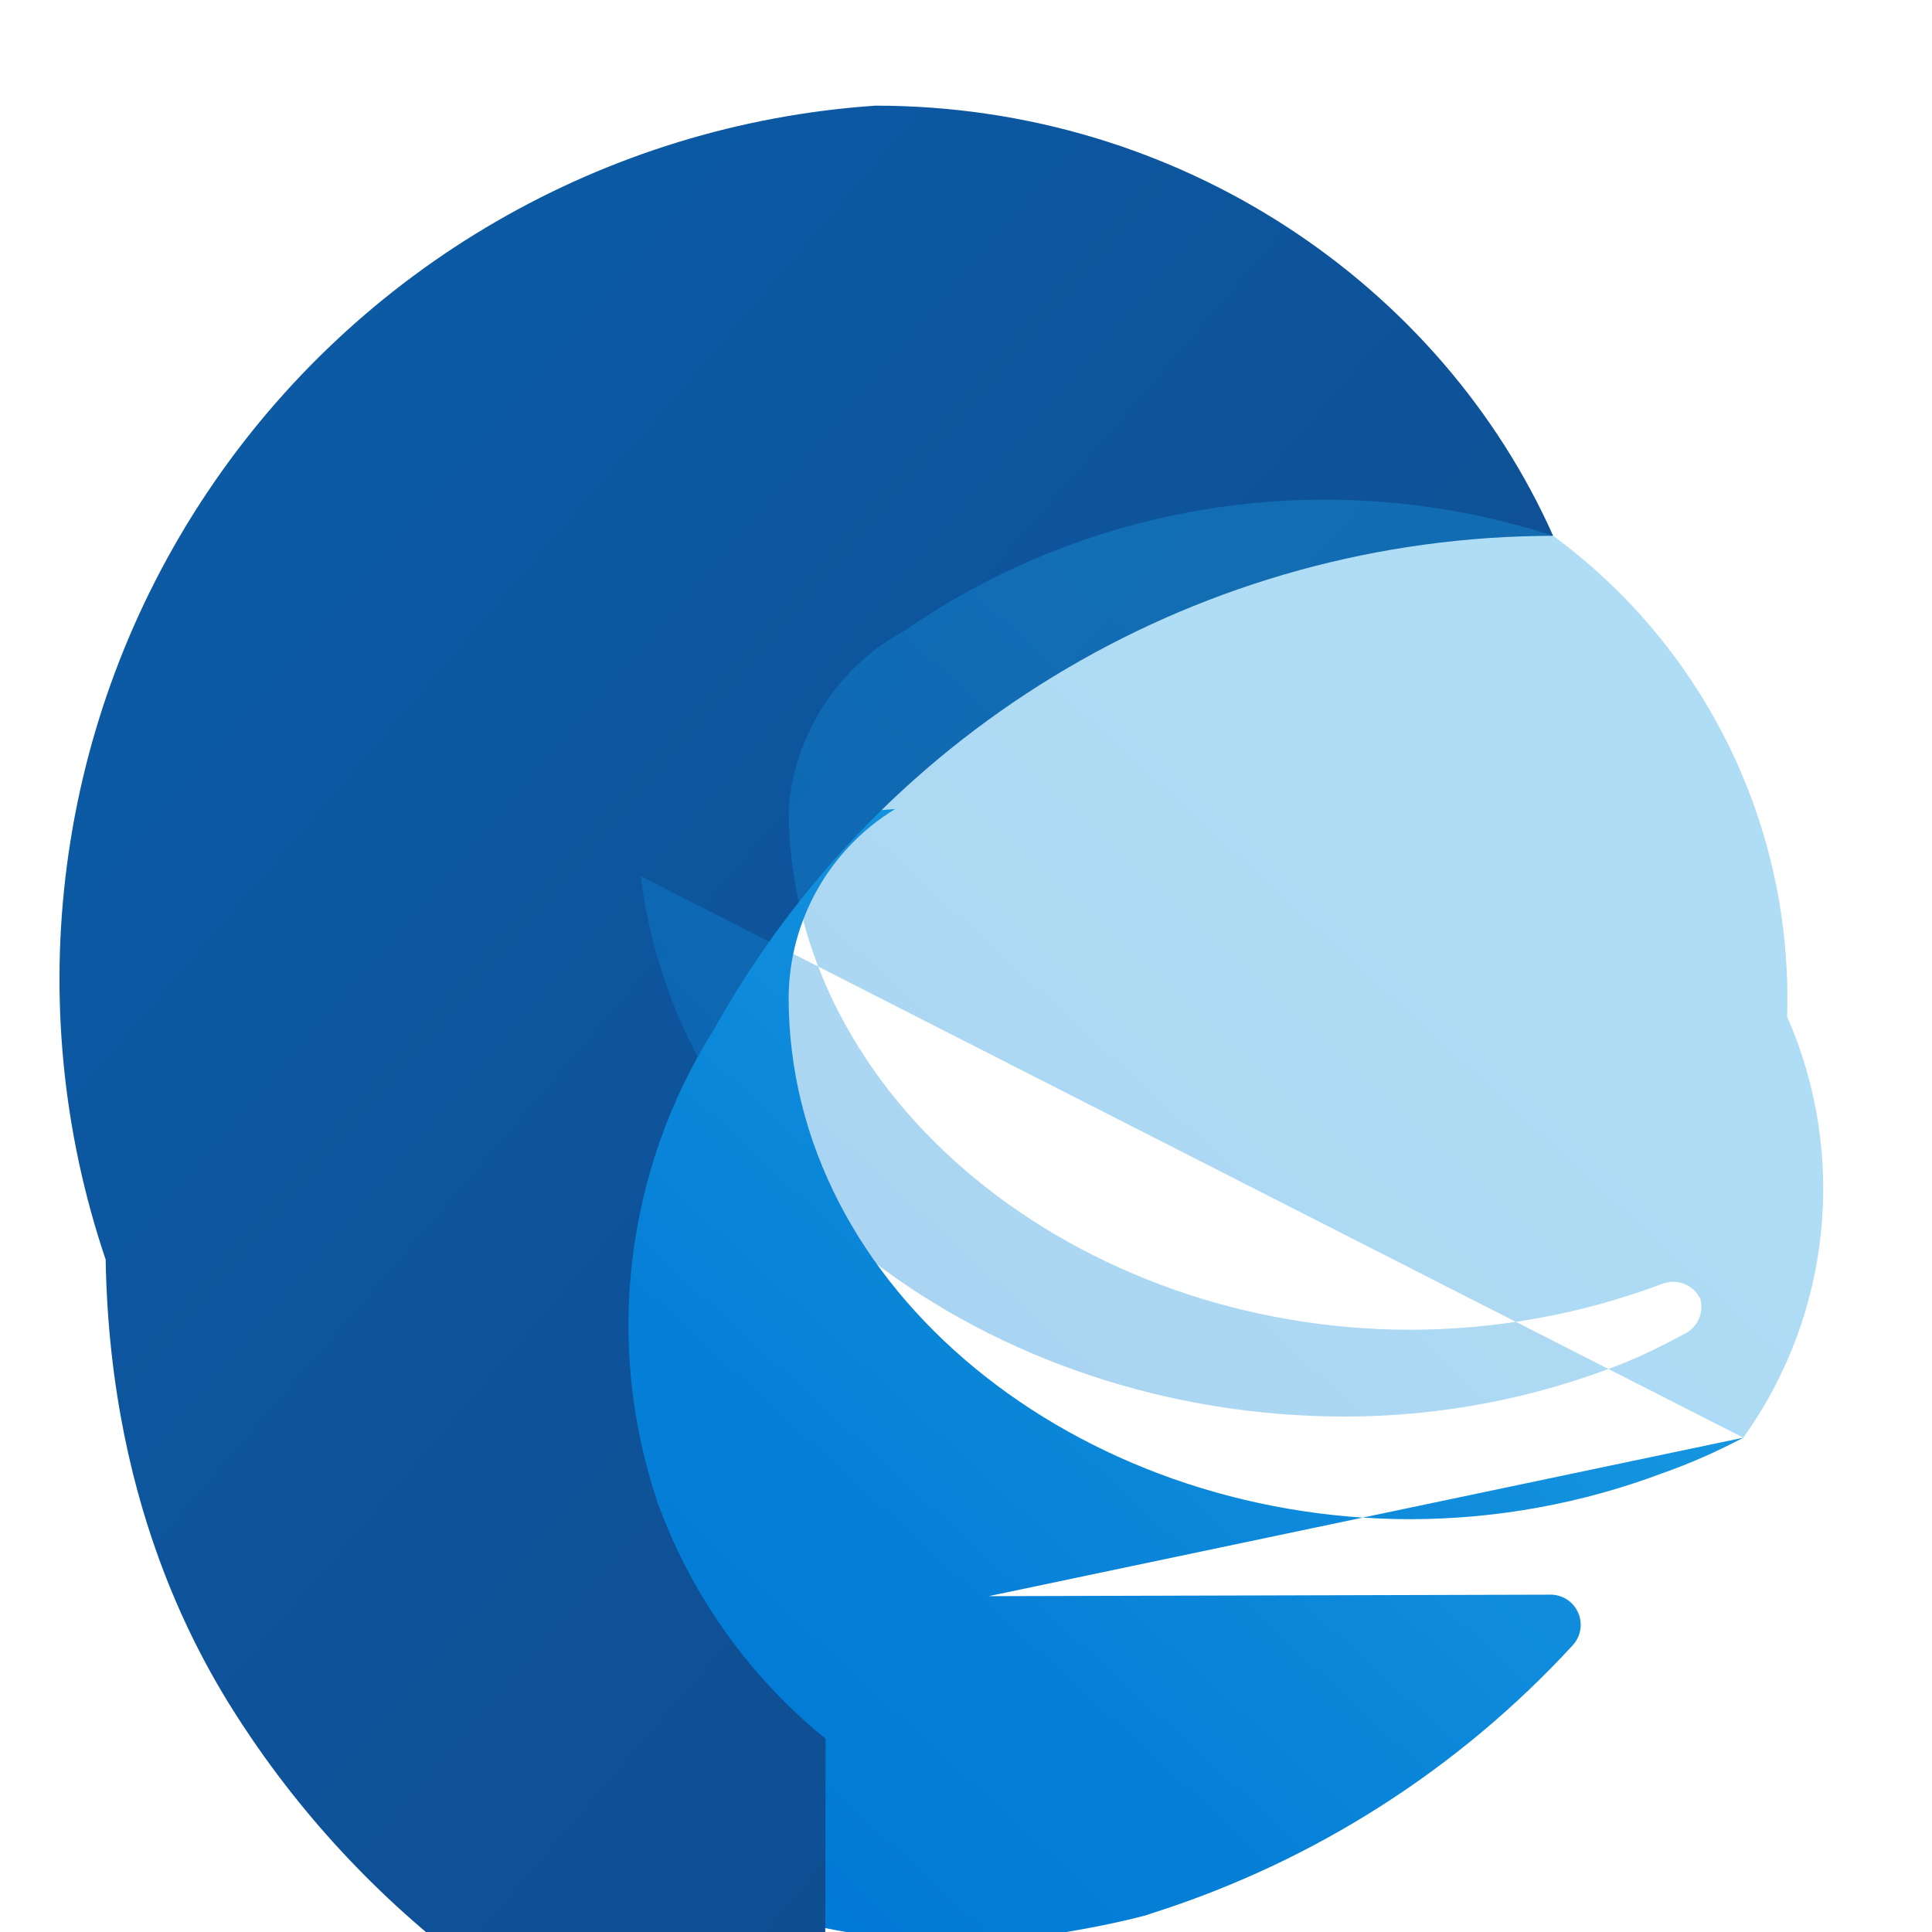
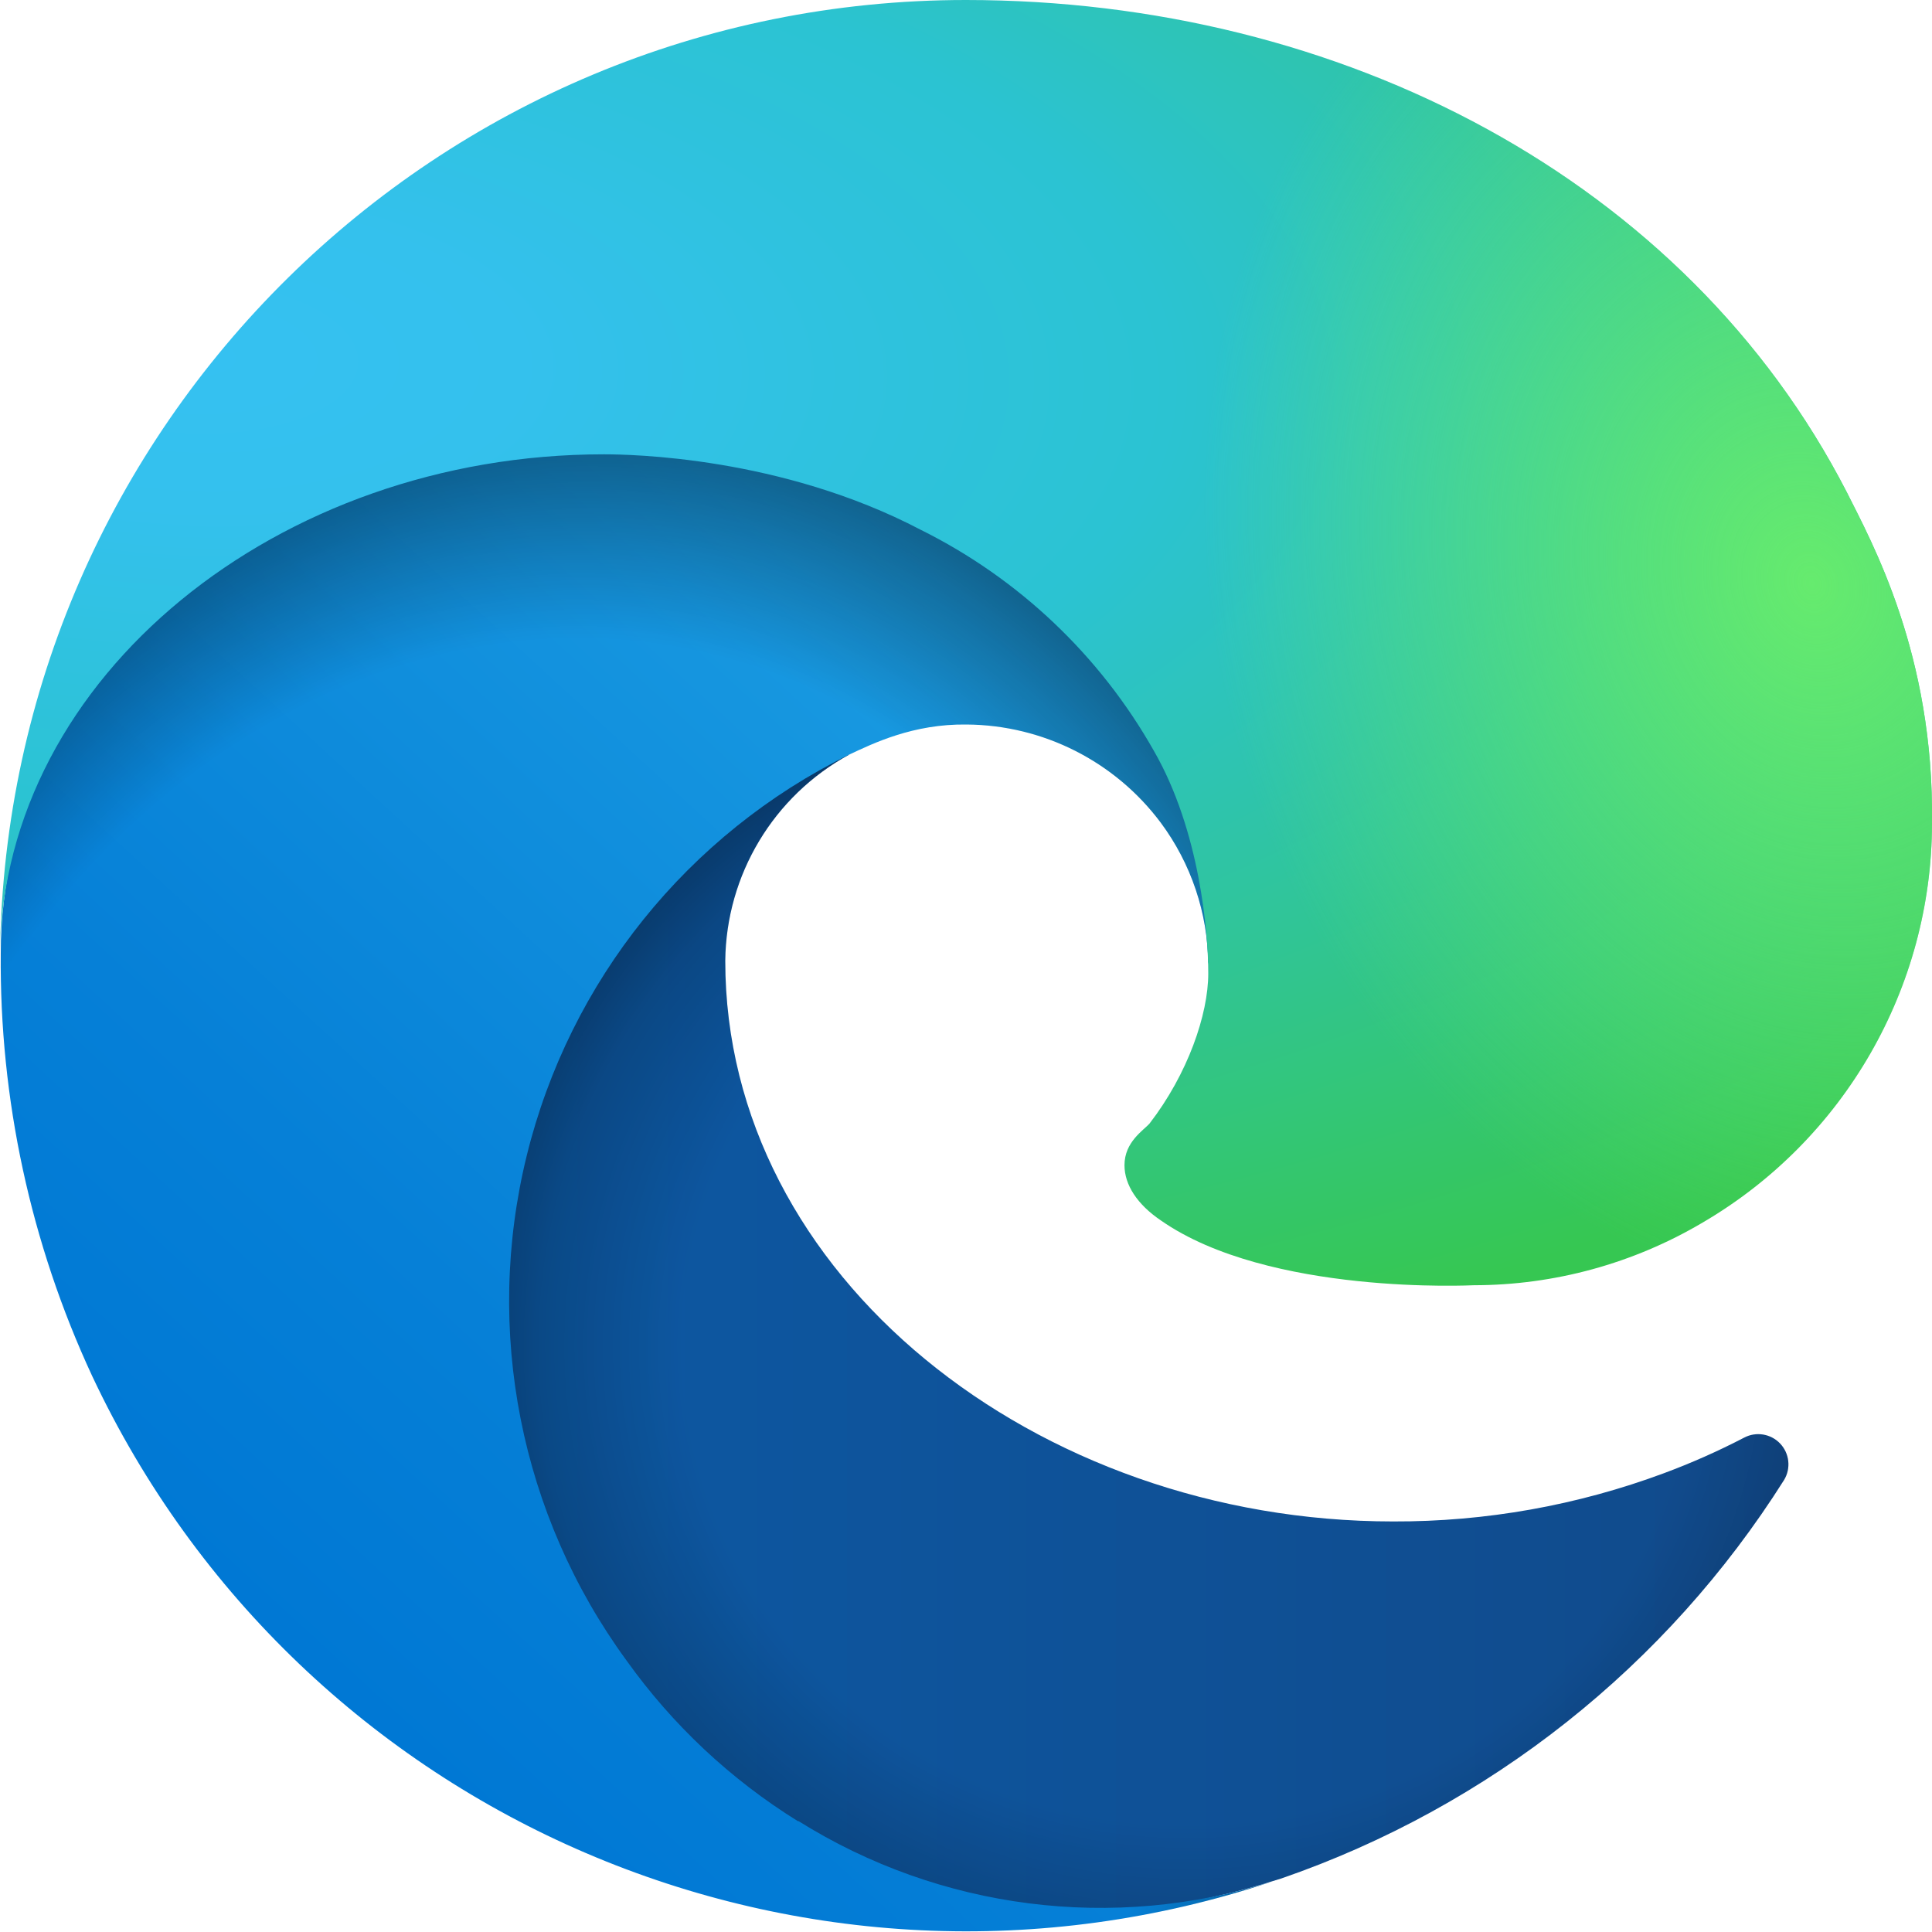
<svg xmlns="http://www.w3.org/2000/svg" viewBox="0 0 256 256">
  <defs>
-     <linearGradient id="a" x1="63.3" y1="47" x2="241.7" y2="200.3" gradientUnits="userSpaceOnUse">
-       <stop offset="0" stop-color="#0C59A4" />
-       <stop offset="1" stop-color="#114A8B" />
+     <radialGradient id="b" cx="161.8" cy="68.9" r="95.4" gradientTransform="matrix(1 0 0 -.95 0 248.8)" gradientUnits="userSpaceOnUse">
+       <stop offset=".7" stop-opacity="0" />
+       <stop offset=".9" stop-opacity=".5" />
+       <stop offset="1" />
+     </radialGradient>
+     <radialGradient id="d" cx="-340.3" cy="63" r="143.2" gradientTransform="matrix(.15 -.99 -.8 -.12 176.6 -125.4)" gradientUnits="userSpaceOnUse">
+       <stop offset=".8" stop-opacity="0" />
+       <stop offset=".9" stop-opacity=".5" />
+       <stop offset="1" />
+     </radialGradient>
+     <radialGradient id="e" cx="113.4" cy="570.2" r="202.4" gradientTransform="matrix(-.04 1 2.13 .08 -1179.5 -106.7)" gradientUnits="userSpaceOnUse">
+       <stop offset="0" stop-color="#35c1f1" />
+       <stop offset=".1" stop-color="#34c1ed" />
+       <stop offset=".2" stop-color="#2fc2df" />
+       <stop offset=".3" stop-color="#2bc3d2" />
+       <stop offset=".7" stop-color="#36c752" />
+     </radialGradient>
+     <radialGradient id="f" cx="376.5" cy="568" r="97.3" gradientTransform="matrix(.28 .96 .78 -.23 -303.8 -148.5)" gradientUnits="userSpaceOnUse">
+       <stop offset="0" stop-color="#66eb6e" />
+       <stop offset="1" stop-color="#66eb6e" stop-opacity="0" />
+     </radialGradient>
+     <linearGradient id="a" x1="63.3" y1="84" x2="241.7" y2="84" gradientTransform="matrix(1 0 0 -1 0 266)" gradientUnits="userSpaceOnUse">
+       <stop offset="0" stop-color="#0c59a4" />
+       <stop offset="1" stop-color="#114a8b" />
    </linearGradient>
-     <linearGradient id="b" x1="157.5" y1="89.3" x2="45.9" y2="210.8" gradientUnits="userSpaceOnUse">
-       <stop offset="0" stop-color="#1B9DE2" />
-       <stop offset=".16" stop-color="#1595DF" />
-       <stop offset=".67" stop-color="#0680D7" />
-       <stop offset="1" stop-color="#0078D4" />
+     <linearGradient id="c" x1="157.3" y1="161.4" x2="46" y2="40.1" gradientTransform="matrix(1 0 0 -1 0 266)" gradientUnits="userSpaceOnUse">
+       <stop offset="0" stop-color="#1b9de2" />
+       <stop offset=".2" stop-color="#1595df" />
+       <stop offset=".7" stop-color="#0680d7" />
+       <stop offset="1" stop-color="#0078d4" />
    </linearGradient>
  </defs>
-   <path d="M231 190.5c-3.4 1.8-7 3.4-10.7 4.7a95.1 95.1 0 0 1-33.4 6.1c-44 0-82.4-30.3-82.4-69.1a29.5 29.5 0 0 1 14.1-25C78 109.8 50.4 159.3 50.4 183.5c0 68.4 63 73.9 76.6 73.9 7.2 0 18-1.8 24.8-3.6l1.2-.4a128.7 128.7 0 0 0 55.4-35.4 4 4 0 0 0-2.8-6.7l-74.6.2" fill="url(#b)" />
-   <path d="M109.4 230.4a71.8 71.8 0 0 1-22.3-31.4 73.5 73.5 0 0 1 7.5-62.6A127.5 127.5 0 0 1 205.8 71C191 37.8 156.4 14 116 14A116 116 0 0 0 14 166.9c.6 34.4 13.6 55 19.3 63.4a128.1 128.1 0 0 0 76 52.5z" fill="url(#a)" />
-   <path d="M231 190.5a56.7 56.7 0 0 0 5.8-55.8A76 76 0 0 0 205.8 71a98 98 0 0 0-86 12.6 29.5 29.5 0 0 0-15.3 23.5c0 38.8 38.5 69.1 82.4 69.1a95.1 95.1 0 0 0 33.4-6.1 4 4 0 0 1 5 2 4 4 0 0 1-2.2 4.7c-2.6 1.4-5.2 2.7-7.9 3.8a100 100 0 0 1-37 7.1c-47.2 0-88.3-30.9-93.3-71.6" fill="url(#b)" opacity=".35" />
+   <path d="M235.7 195.5a93.7 93.7 0 0 1-10.6 4.7 101.9 101.9 0 0 1-35.9 6.4c-47.3 0-88.5-32.5-88.5-74.3a31.5 31.5 0 0 1 16.4-27.3c-42.8 1.8-53.8 46.4-53.8 72.5 0 74 68.1 81.4 82.8 81.4 7.9 0 19.8-2.3 27-4.6l1.3-.4a128.3 128.3 0 0 0 66.6-52.8 4 4 0 0 0-5.3-5.6Z" transform="translate(-4.6 -5)" style="fill:url(#a)" />
+   <path d="M235.7 195.5a93.7 93.7 0 0 1-10.6 4.7 101.9 101.9 0 0 1-35.9 6.4c-47.3 0-88.5-32.5-88.5-74.3a31.5 31.5 0 0 1 16.4-27.3c-42.8 1.8-53.8 46.4-53.8 72.5 0 74 68.1 81.4 82.8 81.4 7.9 0 19.8-2.3 27-4.6l1.3-.4a128.3 128.3 0 0 0 66.6-52.8 4 4 0 0 0-5.3-5.6Z" transform="translate(-4.6 -5)" style="isolation:isolate;opacity:.35;fill:url(#b)" />
+   <path d="M110.3 246.3A79.2 79.2 0 0 1 87.6 225a80.7 80.7 0 0 1 29.5-120c3.2-1.5 8.5-4.1 15.6-4a32.4 32.4 0 0 1 25.7 13 31.9 31.9 0 0 1 6.3 18.7c0-.2 24.5-79.6-80-79.6-43.9 0-80 41.6-80 78.2a130.2 130.2 0 0 0 12.1 56 128 128 0 0 0 156.4 67 75.5 75.5 0 0 1-62.8-8Z" transform="translate(-4.6 -5)" style="fill:url(#c)" />
+   <path d="M110.3 246.3A79.2 79.2 0 0 1 87.6 225a80.7 80.7 0 0 1 29.5-120c3.2-1.5 8.5-4.1 15.6-4a32.4 32.4 0 0 1 25.7 13 31.9 31.9 0 0 1 6.3 18.7c0-.2 24.5-79.6-80-79.6-43.9 0-80 41.6-80 78.2a130.2 130.2 0 0 0 12.1 56 128 128 0 0 0 156.4 67 75.5 75.5 0 0 1-62.8-8Z" transform="translate(-4.6 -5)" style="opacity:.41;fill:url(#d);isolation:isolate" />
+   <path d="M157 153.8c-.9 1-3.4 2.5-3.4 5.6 0 2.6 1.7 5.2 4.8 7.3 14.3 10 41.4 8.6 41.5 8.6a59.6 59.6 0 0 0 30.3-8.3 61.4 61.4 0 0 0 30.4-52.9c.3-22.4-8-37.3-11.3-43.9C228 28.8 182.3 5 132.6 5a128 128 0 0 0-128 126.2c.5-36.5 36.8-66 80-66 3.5 0 23.5.3 42 10a72.6 72.6 0 0 1 30.9 29.3c6.1 10.6 7.2 24.1 7.2 29.5s-2.7 13.3-7.8 19.9Z" transform="translate(-4.6 -5)" style="fill:url(#e)" />
+   <path d="M157 153.8c-.9 1-3.4 2.5-3.4 5.6 0 2.6 1.7 5.2 4.8 7.3 14.3 10 41.4 8.6 41.5 8.6a59.6 59.6 0 0 0 30.3-8.3 61.4 61.4 0 0 0 30.4-52.9c.3-22.4-8-37.3-11.3-43.9C228 28.8 182.3 5 132.6 5a128 128 0 0 0-128 126.2c.5-36.5 36.8-66 80-66 3.5 0 23.5.3 42 10a72.6 72.6 0 0 1 30.9 29.3c6.1 10.6 7.2 24.1 7.2 29.5s-2.7 13.3-7.8 19.9Z" transform="translate(-4.6 -5)" style="fill:url(#f)" />
</svg>
